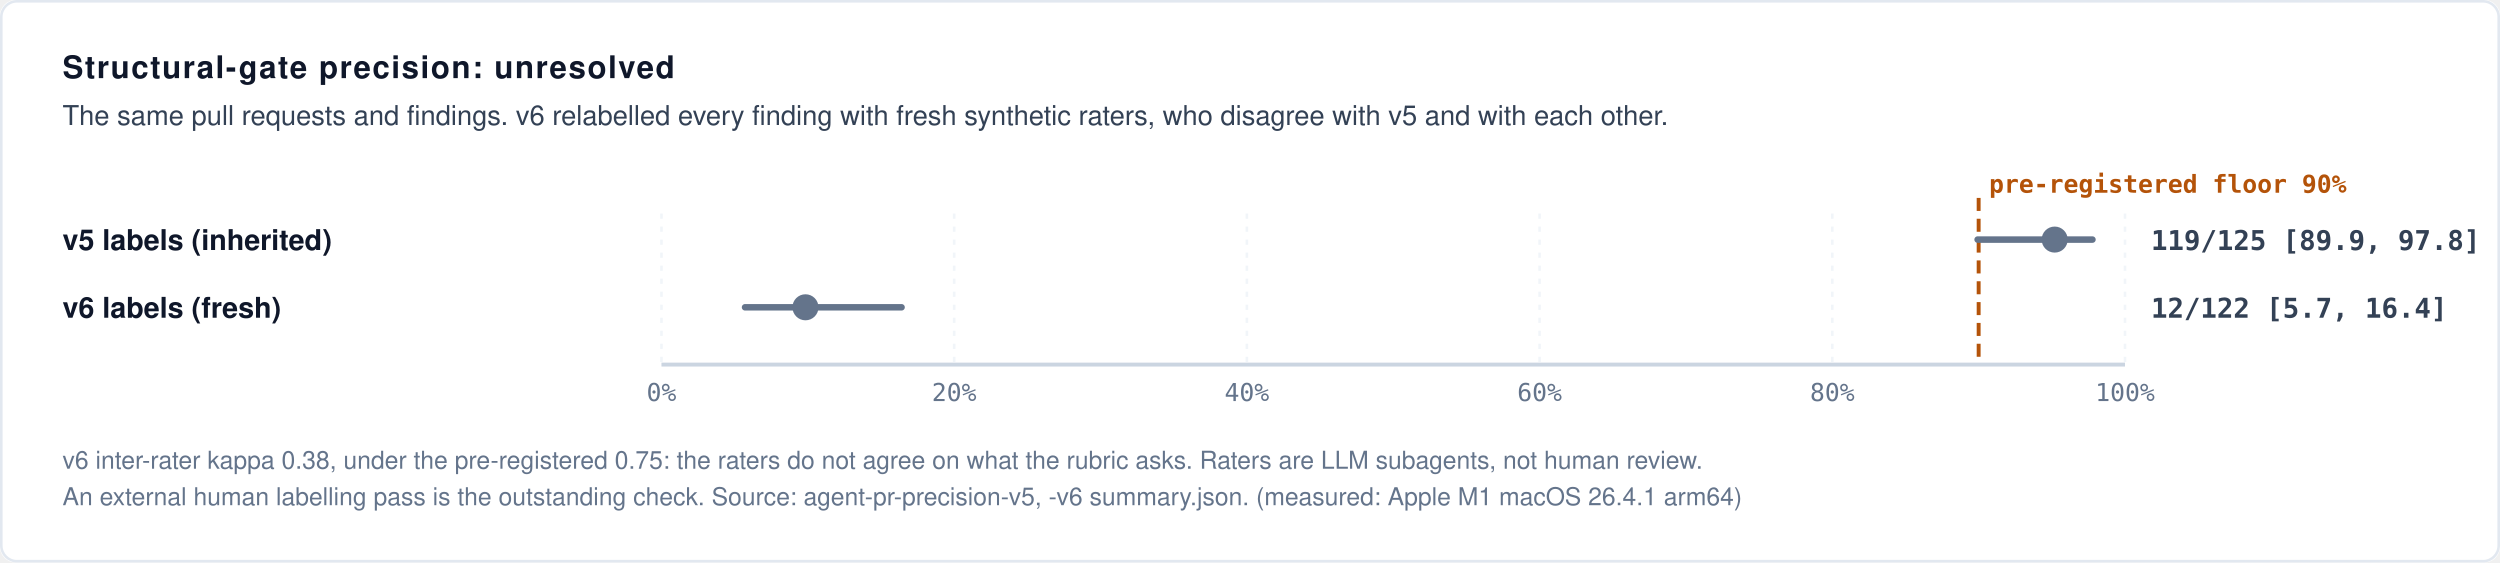
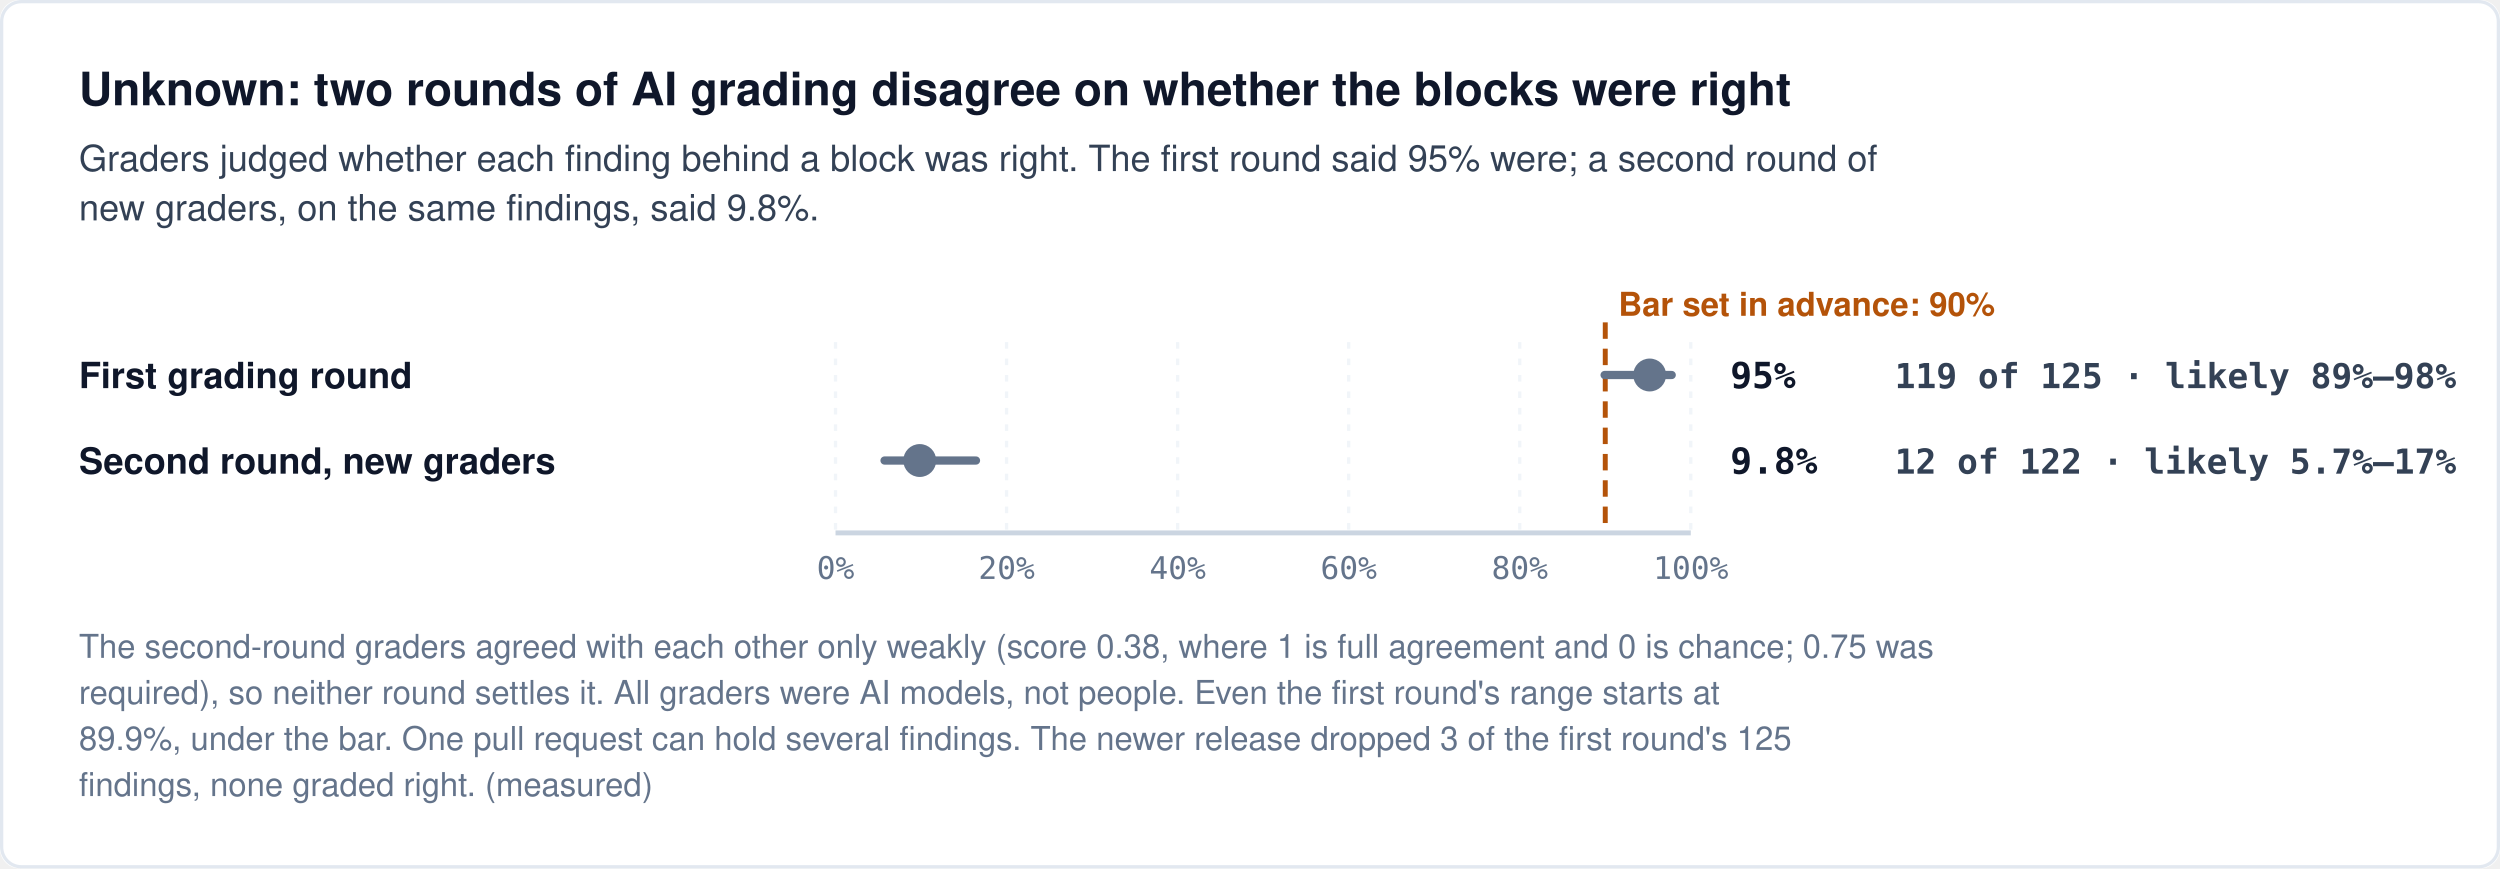
- <svg xmlns="http://www.w3.org/2000/svg" role="img" viewBox="0 0 960 216" width="100%">
+ <svg xmlns="http://www.w3.org/2000/svg" role="img" viewBox="0 0 760 264" width="100%">
  <defs>
    <style>
.bg{fill:#fff} .border{stroke:#e2e8f0;fill:none} .grid{stroke:#f1f5f9;stroke-dasharray:2,3}
.axis{stroke:#cbd5e1;stroke-width:1.5px} .floor{stroke:#b45309;stroke-width:1.5px;stroke-dasharray:5,3}
- .t-title{font-family:-apple-system, BlinkMacSystemFont, "Segoe UI", Helvetica, Arial, sans-serif;font-size:12px;font-weight:700;letter-spacing:.6px;fill:#0f172a;text-transform:uppercase}
- .t-sub{font-family:-apple-system, BlinkMacSystemFont, "Segoe UI", Helvetica, Arial, sans-serif;font-size:10.5px;font-weight:500;fill:#334155}
- .t-note{font-family:-apple-system, BlinkMacSystemFont, "Segoe UI", Helvetica, Arial, sans-serif;font-size:9.5px;fill:#64748b}
+ .t-title{font-family:-apple-system, BlinkMacSystemFont, "Segoe UI", Helvetica, Arial, sans-serif;font-size:14px;font-weight:700;fill:#0f172a}
+ .t-sub{font-family:-apple-system, BlinkMacSystemFont, "Segoe UI", Helvetica, Arial, sans-serif;font-size:11px;font-weight:500;fill:#334155}
+ .t-note{font-family:-apple-system, BlinkMacSystemFont, "Segoe UI", Helvetica, Arial, sans-serif;font-size:10px;fill:#64748b}
+ .t-head{font-family:-apple-system, BlinkMacSystemFont, "Segoe UI", Helvetica, Arial, sans-serif;font-size:11px;font-weight:700;fill:#0f172a}
.t-row{font-family:-apple-system, BlinkMacSystemFont, "Segoe UI", Helvetica, Arial, sans-serif;font-size:11px;font-weight:600;fill:#0f172a}
.t-axis{font-family:ui-monospace, SFMono-Regular, Menlo, monospace;font-size:9.5px;fill:#64748b}
.t-val{font-family:ui-monospace, SFMono-Regular, Menlo, monospace;font-size:10.5px;font-weight:600;fill:#334155}
- .t-floor{font-family:ui-monospace, SFMono-Regular, Menlo, monospace;font-size:9.5px;font-weight:700;fill:#b45309}
- .c-disc{fill:#16a34a;stroke:#16a34a} .c-twin{fill:#64748b;stroke:#64748b} .c-alt{fill:#2563eb;stroke:#2563eb}
+ .t-big{font-family:ui-monospace, SFMono-Regular, Menlo, monospace;font-size:11px;font-weight:700;fill:#0f172a}
+ .t-floor{font-family:-apple-system, BlinkMacSystemFont, "Segoe UI", Helvetica, Arial, sans-serif;font-size:10px;font-weight:700;fill:#b45309}
+ .c-disc{fill:#4f46e5;stroke:#4f46e5} .c-base{fill:#64748b;stroke:#64748b}
+ .c-hollow{fill:#fff;stroke:#4f46e5;stroke-width:2px}
.ci{stroke-width:2.5px;stroke-linecap:round}
</style>
  </defs>
-   <rect class="bg" width="960" height="216" rx="6" />
-   <rect class="border" x=".5" y=".5" width="959" height="215" rx="6" />
-   <text class="t-title" x="24" y="30">Structural-gate precision: unresolved</text>
-   <text class="t-sub" x="24" y="48">The same pull requests and findings. v6 relabelled every finding with fresh synthetic raters, who disagree with v5 and with each other.</text>
-   <line class="grid" x1="254.0" y1="82" x2="254.0" y2="140" />
-   <text class="t-axis" x="254.0" y="154" text-anchor="middle">0%</text>
-   <line class="grid" x1="366.4" y1="82" x2="366.4" y2="140" />
-   <text class="t-axis" x="366.4" y="154" text-anchor="middle">20%</text>
-   <line class="grid" x1="478.8" y1="82" x2="478.8" y2="140" />
-   <text class="t-axis" x="478.8" y="154" text-anchor="middle">40%</text>
-   <line class="grid" x1="591.2" y1="82" x2="591.2" y2="140" />
-   <text class="t-axis" x="591.2" y="154" text-anchor="middle">60%</text>
-   <line class="grid" x1="703.6" y1="82" x2="703.6" y2="140" />
-   <text class="t-axis" x="703.6" y="154" text-anchor="middle">80%</text>
-   <line class="grid" x1="816.0" y1="82" x2="816.0" y2="140" />
-   <text class="t-axis" x="816.0" y="154" text-anchor="middle">100%</text>
-   <line class="axis" x1="254" y1="140" x2="816" y2="140" />
-   <line class="floor" x1="759.8" y1="76" x2="759.8" y2="140" />
-   <text class="t-floor" x="763.8" y="74">pre-registered floor 90%</text>
-   <text class="t-row" x="24" y="96">v5 labels (inherited)</text>
-   <line class="ci c-twin" x1="759.4" y1="92" x2="803.5" y2="92" />
-   <circle class="c-twin" cx="789.0" cy="92" r="4.5" />
-   <text class="t-val" x="826" y="96">119/125  [89.9, 97.8]</text>
-   <text class="t-row" x="24" y="122">v6 labels (fresh)</text>
-   <line class="ci c-twin" x1="286.1" y1="118" x2="346.2" y2="118" />
-   <circle class="c-twin" cx="309.3" cy="118" r="4.5" />
-   <text class="t-val" x="826" y="122">12/122  [5.7, 16.4]</text>
-   <text class="t-note" x="24" y="180">v6 inter-rater kappa 0.38, under the pre-registered 0.75: the raters do not agree on what the rubric asks. Raters are LLM subagents, not human review.</text>
-   <text class="t-note" x="24" y="194">An external human labelling pass is the outstanding check. Source: agent-pr-precision-v5, -v6 summary.json. (measured: Apple M1 macOS 26.4.1 arm64)</text>
+   <rect class="bg" width="760" height="264" rx="6" />
+   <rect class="border" x=".5" y=".5" width="759" height="263" rx="6" />
+   <text class="t-title" x="24" y="32">Unknown: two rounds of AI grading disagree on whether the blocks were right</text>
+   <text class="t-sub" x="24" y="52">Graders judged whether each finding behind a block was right. The first round said 95% were; a second round of</text>
+   <text class="t-sub" x="24" y="67">new graders, on the same findings, said 9.8%.</text>
+   <line class="grid" x1="254.0" y1="104" x2="254.0" y2="162" />
+   <text class="t-axis" x="254.0" y="176" text-anchor="middle">0%</text>
+   <line class="grid" x1="306.0" y1="104" x2="306.0" y2="162" />
+   <text class="t-axis" x="306.0" y="176" text-anchor="middle">20%</text>
+   <line class="grid" x1="358.0" y1="104" x2="358.0" y2="162" />
+   <text class="t-axis" x="358.0" y="176" text-anchor="middle">40%</text>
+   <line class="grid" x1="410.0" y1="104" x2="410.0" y2="162" />
+   <text class="t-axis" x="410.0" y="176" text-anchor="middle">60%</text>
+   <line class="grid" x1="462.0" y1="104" x2="462.0" y2="162" />
+   <text class="t-axis" x="462.0" y="176" text-anchor="middle">80%</text>
+   <line class="grid" x1="514.0" y1="104" x2="514.0" y2="162" />
+   <text class="t-axis" x="514.0" y="176" text-anchor="middle">100%</text>
+   <line class="axis" x1="254" y1="162" x2="514" y2="162" />
+   <line class="floor" x1="488.0" y1="98" x2="488.0" y2="162" />
+   <text class="t-floor" x="492" y="96">Bar set in advance: 90%</text>
+   <text class="t-row" x="24" y="118">First grading round</text>
+   <line class="ci c-base" x1="487.8" y1="114" x2="508.2" y2="114" />
+   <circle class="c-base" cx="501.5" cy="114" r="4.5" />
+   <text class="t-big" x="526" y="118">95%</text>
+   <text class="t-val" x="576" y="118">119 of 125 · likely 89%–98%</text>
+   <text class="t-row" x="24" y="144">Second round, new graders</text>
+   <line class="ci c-base" x1="268.9" y1="140" x2="296.7" y2="140" />
+   <circle class="c-base" cx="279.6" cy="140" r="4.5" />
+   <text class="t-big" x="526" y="144">9.8%</text>
+   <text class="t-val" x="576" y="144">12 of 122 · likely 5.7%–17%</text>
+   <text class="t-note" x="24" y="200">The second-round graders agreed with each other only weakly (score 0.38, where 1 is full agreement and 0 is chance; 0.75 was</text>
+   <text class="t-note" x="24" y="214">required), so neither round settles it. All graders were AI models, not people. Even the first round's range starts at</text>
+   <text class="t-note" x="24" y="228">89.9%, under the bar. One pull request can hold several findings. The newer release dropped 3 of the first round's 125</text>
+   <text class="t-note" x="24" y="242">findings, none graded right. (measured)</text>
</svg>
